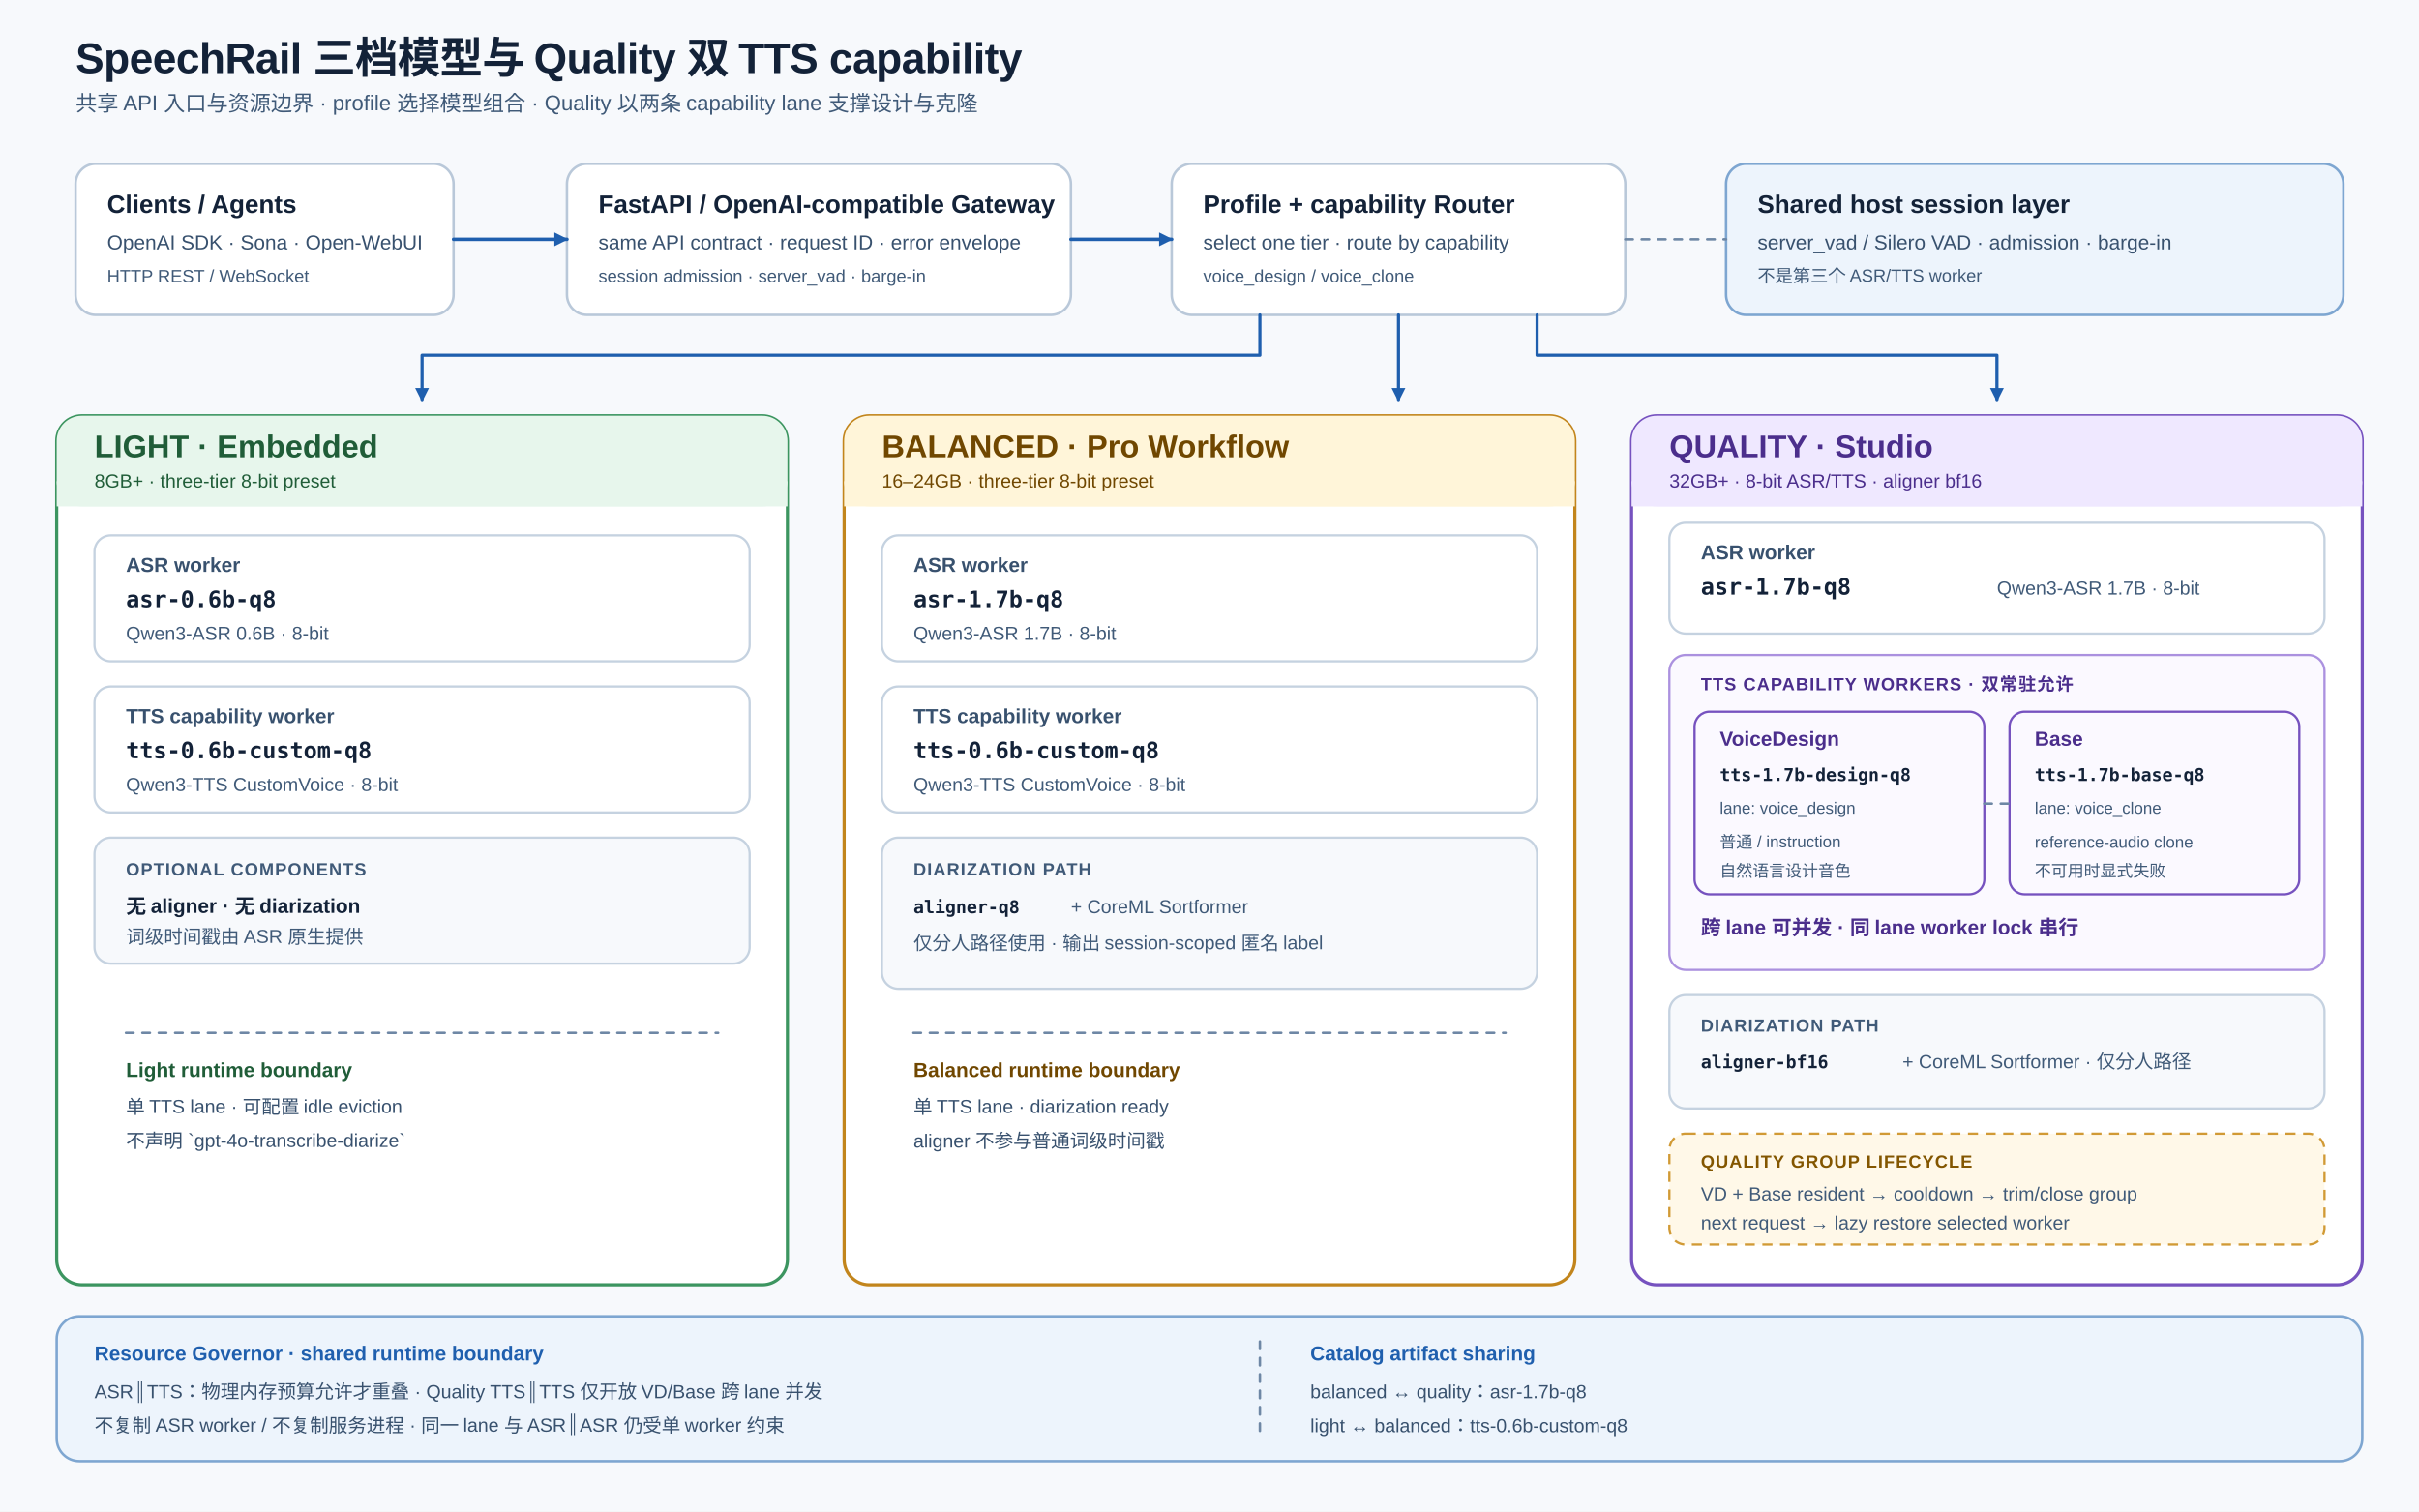
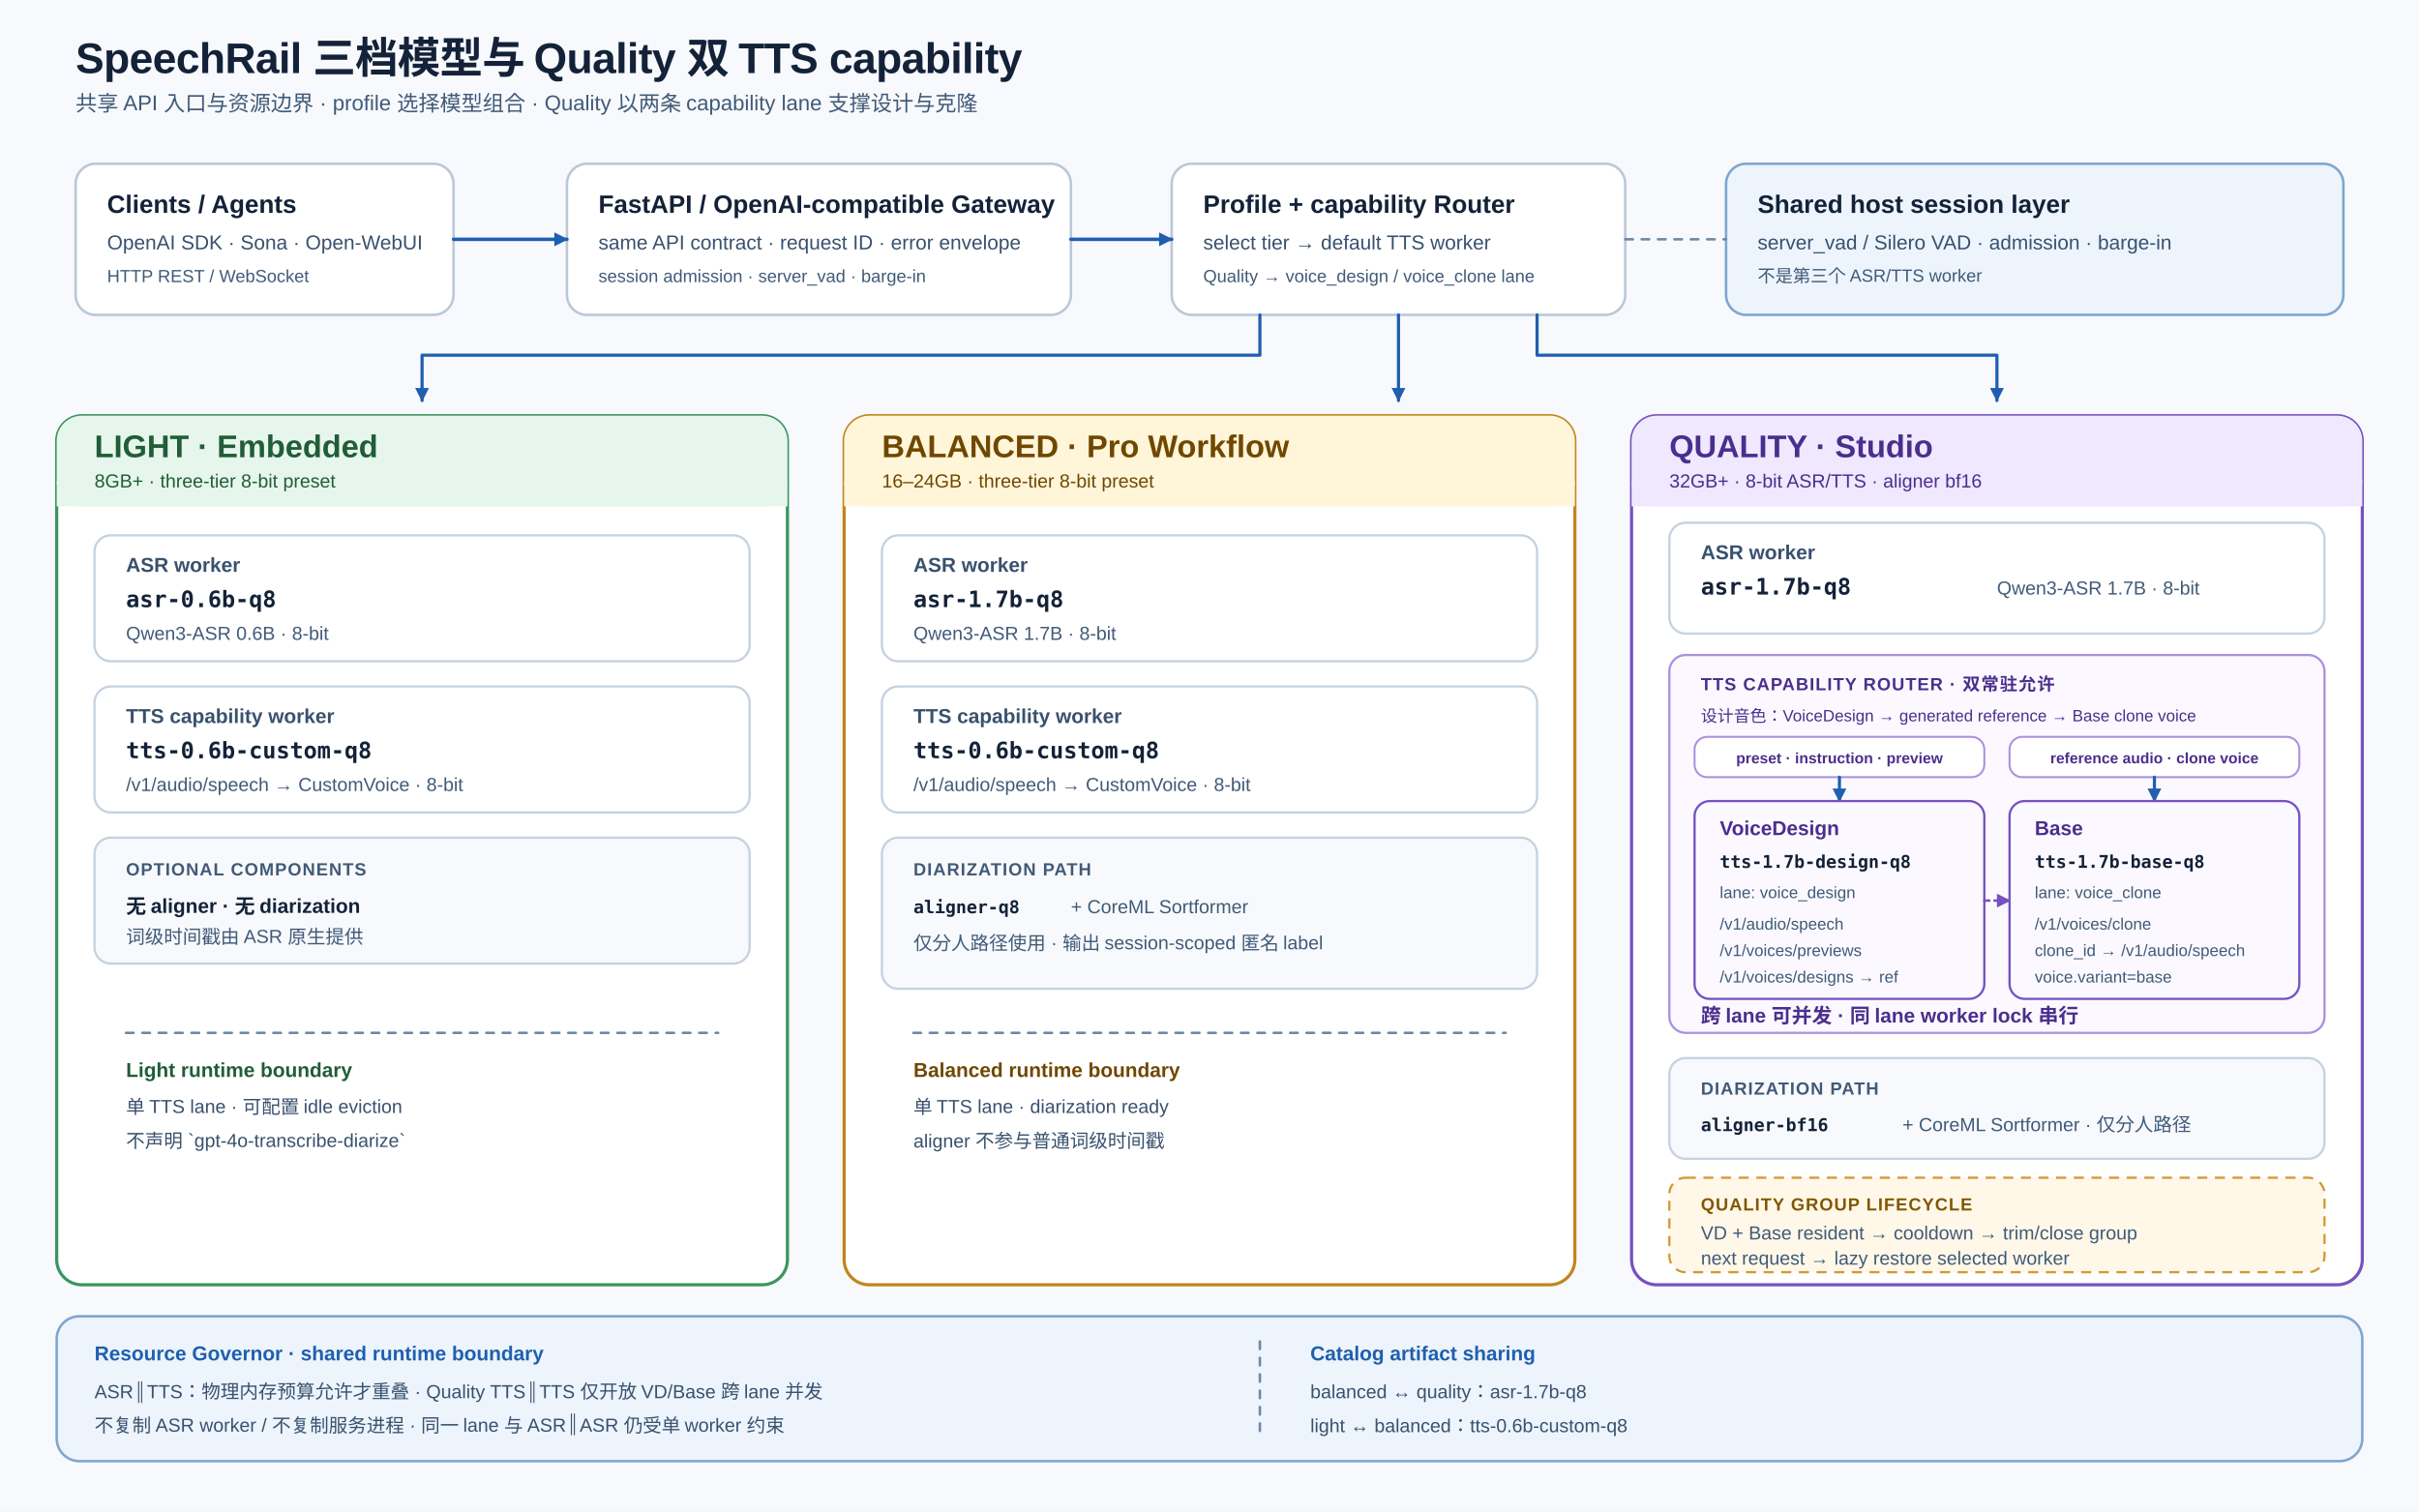
<svg xmlns="http://www.w3.org/2000/svg" width="1920" height="1200" viewBox="0 0 1920 1200" role="img" aria-labelledby="diagram-title diagram-desc">
  <defs>
    <style>
      
        text {
          font-family: -apple-system, BlinkMacSystemFont, "SF Pro Text", "Helvetica Neue", Arial, sans-serif;
          fill: #132238;
        }
        .canvas { fill: #f7f9fc; }
        .title { font-size: 34px; font-weight: 700; letter-spacing: -0.4px; }
        .subtitle { font-size: 17px; font-weight: 400; fill: #405a78; }
        .box-title { font-size: 20px; font-weight: 700; }
        .box-copy { font-size: 16px; font-weight: 500; fill: #38516e; }
        .box-copy-small { font-size: 14px; font-weight: 400; fill: #405a78; }
        .profile-title { font-size: 25px; font-weight: 700; }
        .profile-subtitle { font-size: 15px; font-weight: 500; }
        .section-label { font-size: 14px; font-weight: 700; letter-spacing: 0.8px; fill: #405a78; }
        .model-title { font-size: 16px; font-weight: 700; fill: #38516e; }
        .model-key { font-family: "SFMono-Regular", Menlo, Consolas, monospace; font-size: 18px; font-weight: 700; }
        .model-key-small { font-family: "SFMono-Regular", Menlo, Consolas, monospace; font-size: 14px; font-weight: 700; }
        .model-copy { font-size: 15px; font-weight: 500; fill: #405a78; }
        .model-copy-small { font-size: 13px; font-weight: 500; fill: #405a78; }
        .note { font-size: 15px; font-weight: 500; fill: #405a78; }
        .callout { font-size: 16px; font-weight: 700; }
        .footer-title { font-size: 16px; font-weight: 700; }
        .footer-copy { font-size: 15px; font-weight: 500; fill: #38516e; }
        .flow { fill: none; stroke: #1f5fae; stroke-width: 2.75; stroke-linecap: round; stroke-linejoin: round; }
        .route-flow { fill: none; stroke: #1f5fae; stroke-width: 2.5; stroke-linecap: round; stroke-linejoin: round; }
+         .route-label { font-size: 12px; font-weight: 700; fill: #4b2e8c; }
        .lifecycle { fill: none; stroke: #a56600; stroke-width: 2.5; stroke-dasharray: 10 8; stroke-linecap: round; stroke-linejoin: round; }
        .shared-line { fill: none; stroke: #6e87a5; stroke-width: 2; stroke-dasharray: 6 7; stroke-linecap: round; }
+         .handoff-line { fill: none; stroke: #7652bf; stroke-width: 2; stroke-dasharray: 4 4; stroke-linecap: round; }
        .top-box { fill: #ffffff; stroke: #b9c8d9; stroke-width: 2; }
        .shared-box { fill: #edf4fc; stroke: #7ea6d1; stroke-width: 2; }
+         .route-pill { fill: #ffffff; stroke: #ab91df; stroke-width: 1.6; }
        .profile-card { fill: #ffffff; stroke-width: 2.5; }
        .model-card { fill: #ffffff; stroke: #c5d2e0; stroke-width: 1.8; }
        .quality-model-card { fill: #fbf9ff; stroke: #ab91df; stroke-width: 1.8; }
        .aux-card { fill: #f7f9fc; stroke: #c5d2e0; stroke-width: 1.8; }
        .lifecycle-box { fill: #fff8e8; stroke: #d19a35; stroke-width: 1.8; stroke-dasharray: 8 6; }
        .light-fill { fill: #e7f6ec; }
        .light-stroke { stroke: #3c9560; }
        .light-text { fill: #205d38; }
        .balanced-fill { fill: #fff5d9; }
        .balanced-stroke { stroke: #c2851c; }
        .balanced-text { fill: #704700; }
        .quality-fill { fill: #efe8ff; }
        .quality-stroke { stroke: #7652bf; }
        .quality-text { fill: #4b2e8c; }
        .blue-text { fill: #1f5fae; }
        .orange-text { fill: #835600; }
      
    </style>
    <marker id="flow-arrow" markerWidth="11" markerHeight="11" refX="10" refY="5.5" orient="auto" markerUnits="userSpaceOnUse">
      <path d="M0,0 L11,5.5 L0,11 Z" fill="#1f5fae" />
    </marker>
    <marker id="lifecycle-arrow" markerWidth="11" markerHeight="11" refX="10" refY="5.5" orient="auto" markerUnits="userSpaceOnUse">
      <path d="M0,0 L11,5.5 L0,11 Z" fill="#a56600" />
    </marker>
+     <marker id="handoff-arrow" markerWidth="11" markerHeight="11" refX="10" refY="5.5" orient="auto" markerUnits="userSpaceOnUse">
+       <path d="M0,0 L11,5.5 L0,11 Z" fill="#7652bf" />
+     </marker>
  </defs>
  <rect class="canvas" x="0" y="0" width="1920" height="1200" />
  <text class="title" x="60" y="58">SpeechRail 三档模型与 Quality 双 TTS capability</text>
  <text class="subtitle" x="60" y="88">共享 API 入口与资源边界 · profile 选择模型组合 · Quality 以两条 capability lane 支撑设计与克隆</text>
  <rect class="top-box" x="60" y="130" width="300" height="120" rx="16" />
  <text class="box-title" x="85" y="169">Clients / Agents</text>
  <text class="box-copy" x="85" y="198">OpenAI SDK · Sona · Open-WebUI</text>
  <text class="box-copy-small" x="85" y="224">HTTP REST / WebSocket</text>
  <rect class="top-box" x="450" y="130" width="400" height="120" rx="16" />
  <text class="box-title" x="475" y="169">FastAPI / OpenAI-compatible Gateway</text>
  <text class="box-copy" x="475" y="198">same API contract · request ID · error envelope</text>
  <text class="box-copy-small" x="475" y="224">session admission · server_vad · barge-in</text>
  <rect class="top-box" x="930" y="130" width="360" height="120" rx="16" />
  <text class="box-title" x="955" y="169">Profile + capability Router</text>
-   <text class="box-copy" x="955" y="198">select one tier · route by capability</text>
-   <text class="box-copy-small" x="955" y="224">voice_design / voice_clone</text>
+   <text class="box-copy" x="955" y="198">select tier → default TTS worker</text>
+   <text class="box-copy-small" x="955" y="224">Quality → voice_design / voice_clone lane</text>
  <rect class="shared-box" x="1370" y="130" width="490" height="120" rx="16" />
  <text class="box-title" x="1395" y="169">Shared host session layer</text>
  <text class="box-copy" x="1395" y="198">server_vad / Silero VAD · admission · barge-in</text>
  <text class="box-copy-small" x="1395" y="224">不是第三个 ASR/TTS worker</text>
  <path class="flow" d="M360 190 H450" marker-end="url(#flow-arrow)" />
  <path class="flow" d="M850 190 H930" marker-end="url(#flow-arrow)" />
  <path class="shared-line" d="M1290 190 H1370" />
  <path class="route-flow" d="M1000 250 V282 H335 V318" marker-end="url(#flow-arrow)" />
  <path class="route-flow" d="M1110 250 V318" marker-end="url(#flow-arrow)" />
  <path class="route-flow" d="M1220 250 V282 H1585 V318" marker-end="url(#flow-arrow)" />
  <rect class="profile-card light-stroke" x="45" y="330" width="580" height="690" rx="20" />
  <rect class="light-fill" x="45" y="330" width="580" height="72" rx="20" />
  <rect class="light-fill" x="45" y="382" width="580" height="20" />
  <text class="profile-title light-text" x="75" y="363">LIGHT · Embedded</text>
  <text class="profile-subtitle light-text" x="75" y="387">8GB+ · three-tier 8-bit preset</text>
  <rect class="model-card" x="75" y="425" width="520" height="100" rx="13" />
  <text class="model-title" x="100" y="454">ASR worker</text>
  <text class="model-key" x="100" y="482">asr-0.6b-q8</text>
  <text class="model-copy" x="100" y="508">Qwen3-ASR 0.6B · 8-bit</text>
  <rect class="model-card" x="75" y="545" width="520" height="100" rx="13" />
  <text class="model-title" x="100" y="574">TTS capability worker</text>
  <text class="model-key" x="100" y="602">tts-0.6b-custom-q8</text>
-   <text class="model-copy" x="100" y="628">Qwen3-TTS CustomVoice · 8-bit</text>
+   <text class="model-copy" x="100" y="628">/v1/audio/speech → CustomVoice · 8-bit</text>
  <rect class="aux-card" x="75" y="665" width="520" height="100" rx="13" />
  <text class="section-label" x="100" y="695">OPTIONAL COMPONENTS</text>
  <text class="callout" x="100" y="725">无 aligner · 无 diarization</text>
  <text class="model-copy" x="100" y="749">词级时间戳由 ASR 原生提供</text>
  <path class="shared-line" d="M100 820 H570" />
  <text class="footer-title light-text" x="100" y="855">Light runtime boundary</text>
  <text class="footer-copy" x="100" y="884">单 TTS lane · 可配置 idle eviction</text>
  <text class="footer-copy" x="100" y="911">不声明 `gpt-4o-transcribe-diarize`</text>
  <rect class="profile-card balanced-stroke" x="670" y="330" width="580" height="690" rx="20" />
  <rect class="balanced-fill" x="670" y="330" width="580" height="72" rx="20" />
  <rect class="balanced-fill" x="670" y="382" width="580" height="20" />
  <text class="profile-title balanced-text" x="700" y="363">BALANCED · Pro Workflow</text>
  <text class="profile-subtitle balanced-text" x="700" y="387">16–24GB · three-tier 8-bit preset</text>
  <rect class="model-card" x="700" y="425" width="520" height="100" rx="13" />
  <text class="model-title" x="725" y="454">ASR worker</text>
  <text class="model-key" x="725" y="482">asr-1.7b-q8</text>
  <text class="model-copy" x="725" y="508">Qwen3-ASR 1.7B · 8-bit</text>
  <rect class="model-card" x="700" y="545" width="520" height="100" rx="13" />
  <text class="model-title" x="725" y="574">TTS capability worker</text>
  <text class="model-key" x="725" y="602">tts-0.6b-custom-q8</text>
-   <text class="model-copy" x="725" y="628">Qwen3-TTS CustomVoice · 8-bit</text>
+   <text class="model-copy" x="725" y="628">/v1/audio/speech → CustomVoice · 8-bit</text>
  <rect class="aux-card" x="700" y="665" width="520" height="120" rx="13" />
  <text class="section-label" x="725" y="695">DIARIZATION PATH</text>
  <text class="model-key-small" x="725" y="725">aligner-q8</text>
  <text class="model-copy" x="850" y="725">+ CoreML Sortformer</text>
  <text class="model-copy" x="725" y="754">仅分人路径使用 · 输出 session-scoped 匿名 label</text>
  <path class="shared-line" d="M725 820 H1195" />
  <text class="footer-title balanced-text" x="725" y="855">Balanced runtime boundary</text>
  <text class="footer-copy" x="725" y="884">单 TTS lane · diarization ready</text>
  <text class="footer-copy" x="725" y="911">aligner 不参与普通词级时间戳</text>
  <rect class="profile-card quality-stroke" x="1295" y="330" width="580" height="690" rx="20" />
  <rect class="quality-fill" x="1295" y="330" width="580" height="72" rx="20" />
  <rect class="quality-fill" x="1295" y="382" width="580" height="20" />
  <text class="profile-title quality-text" x="1325" y="363">QUALITY · Studio</text>
  <text class="profile-subtitle quality-text" x="1325" y="387">32GB+ · 8-bit ASR/TTS · aligner bf16</text>
  <rect class="model-card" x="1325" y="415" width="520" height="88" rx="13" />
  <text class="model-title" x="1350" y="444">ASR worker</text>
  <text class="model-key" x="1350" y="472">asr-1.7b-q8</text>
  <text class="model-copy" x="1585" y="472">Qwen3-ASR 1.7B · 8-bit</text>
-   <rect class="quality-model-card" x="1325" y="520" width="520" height="250" rx="13" />
-   <text class="section-label quality-text" x="1350" y="548">TTS CAPABILITY WORKERS · 双常驻允许</text>
-   <rect class="quality-model-card quality-stroke" x="1345" y="565" width="230" height="145" rx="12" />
-   <text class="model-title quality-text" x="1365" y="592">VoiceDesign</text>
-   <text class="model-key-small" x="1365" y="620">tts-1.7b-design-q8</text>
-   <text class="model-copy-small" x="1365" y="646">lane: voice_design</text>
-   <text class="model-copy-small" x="1365" y="673">普通 / instruction</text>
-   <text class="model-copy-small" x="1365" y="696">自然语言设计音色</text>
-   <rect class="quality-model-card quality-stroke" x="1595" y="565" width="230" height="145" rx="12" />
-   <text class="model-title quality-text" x="1615" y="592">Base</text>
-   <text class="model-key-small" x="1615" y="620">tts-1.7b-base-q8</text>
-   <text class="model-copy-small" x="1615" y="646">lane: voice_clone</text>
-   <text class="model-copy-small" x="1615" y="673">reference-audio clone</text>
-   <text class="model-copy-small" x="1615" y="696">不可用时显式失败</text>
-   <path class="shared-line" d="M1575 638 H1595" />
-   <text class="callout quality-text" x="1350" y="742">跨 lane 可并发 · 同 lane worker lock 串行</text>
-   <rect class="aux-card" x="1325" y="790" width="520" height="90" rx="13" />
-   <text class="section-label" x="1350" y="819">DIARIZATION PATH</text>
-   <text class="model-key-small" x="1350" y="848">aligner-bf16</text>
-   <text class="model-copy" x="1510" y="848">+ CoreML Sortformer · 仅分人路径</text>
-   <rect class="lifecycle-box" x="1325" y="900" width="520" height="88" rx="13" />
-   <text class="section-label orange-text" x="1350" y="927">QUALITY GROUP LIFECYCLE</text>
-   <text class="model-copy" x="1350" y="953">VD + Base resident → cooldown → trim/close group</text>
-   <text class="model-copy" x="1350" y="976">next request → lazy restore selected worker</text>
+   <rect class="quality-model-card" x="1325" y="520" width="520" height="300" rx="13" />
+   <text class="section-label quality-text" x="1350" y="548">TTS CAPABILITY ROUTER · 双常驻允许</text>
+   <text class="model-copy-small quality-text" x="1350" y="573">设计音色：VoiceDesign → generated reference → Base clone voice</text>
+   <rect class="route-pill" x="1345" y="585" width="230" height="32" rx="10" />
+   <text class="route-label" x="1460" y="606" text-anchor="middle">preset · instruction · preview</text>
+   <path class="route-flow" d="M1460 617 V636" marker-end="url(#flow-arrow)" />
+   <rect class="route-pill" x="1595" y="585" width="230" height="32" rx="10" />
+   <text class="route-label" x="1710" y="606" text-anchor="middle">reference audio · clone voice</text>
+   <path class="route-flow" d="M1710 617 V636" marker-end="url(#flow-arrow)" />
+   <rect class="quality-model-card quality-stroke" x="1345" y="636" width="230" height="157" rx="12" />
+   <text class="model-title quality-text" x="1365" y="663">VoiceDesign</text>
+   <text class="model-key-small" x="1365" y="689">tts-1.7b-design-q8</text>
+   <text class="model-copy-small" x="1365" y="713">lane: voice_design</text>
+   <text class="model-copy-small" x="1365" y="738">/v1/audio/speech</text>
+   <text class="model-copy-small" x="1365" y="759">/v1/voices/previews</text>
+   <text class="model-copy-small" x="1365" y="780">/v1/voices/designs → ref</text>
+   <rect class="quality-model-card quality-stroke" x="1595" y="636" width="230" height="157" rx="12" />
+   <text class="model-title quality-text" x="1615" y="663">Base</text>
+   <text class="model-key-small" x="1615" y="689">tts-1.7b-base-q8</text>
+   <text class="model-copy-small" x="1615" y="713">lane: voice_clone</text>
+   <text class="model-copy-small" x="1615" y="738">/v1/voices/clone</text>
+   <text class="model-copy-small" x="1615" y="759">clone_id → /v1/audio/speech</text>
+   <text class="model-copy-small" x="1615" y="780">voice.variant=base</text>
+   <path class="handoff-line" d="M1575 715 H1595" marker-end="url(#handoff-arrow)" />
+   <text class="callout quality-text" x="1350" y="812">跨 lane 可并发 · 同 lane worker lock 串行</text>
+   <rect class="aux-card" x="1325" y="840" width="520" height="80" rx="13" />
+   <text class="section-label" x="1350" y="869">DIARIZATION PATH</text>
+   <text class="model-key-small" x="1350" y="898">aligner-bf16</text>
+   <text class="model-copy" x="1510" y="898">+ CoreML Sortformer · 仅分人路径</text>
+   <rect class="lifecycle-box" x="1325" y="935" width="520" height="75" rx="13" />
+   <text class="section-label orange-text" x="1350" y="961">QUALITY GROUP LIFECYCLE</text>
+   <text class="model-copy" x="1350" y="984">VD + Base resident → cooldown → trim/close group</text>
+   <text class="model-copy" x="1350" y="1004">next request → lazy restore selected worker</text>
  <rect class="shared-box" x="45" y="1045" width="1830" height="115" rx="18" />
  <text class="footer-title blue-text" x="75" y="1080">Resource Governor · shared runtime boundary</text>
  <text class="footer-copy" x="75" y="1110">ASR∥TTS：物理内存预算允许才重叠 · Quality TTS∥TTS 仅开放 VD/Base 跨 lane 并发</text>
  <text class="footer-copy" x="75" y="1137">不复制 ASR worker / 不复制服务进程 · 同一 lane 与 ASR∥ASR 仍受单 worker 约束</text>
  <path class="shared-line" d="M1000 1065 V1140" />
  <text class="footer-title blue-text" x="1040" y="1080">Catalog artifact sharing</text>
  <text class="footer-copy" x="1040" y="1110">balanced ↔ quality：asr-1.7b-q8</text>
  <text class="footer-copy" x="1040" y="1137">light ↔ balanced：tts-0.6b-custom-q8</text>
</svg>
